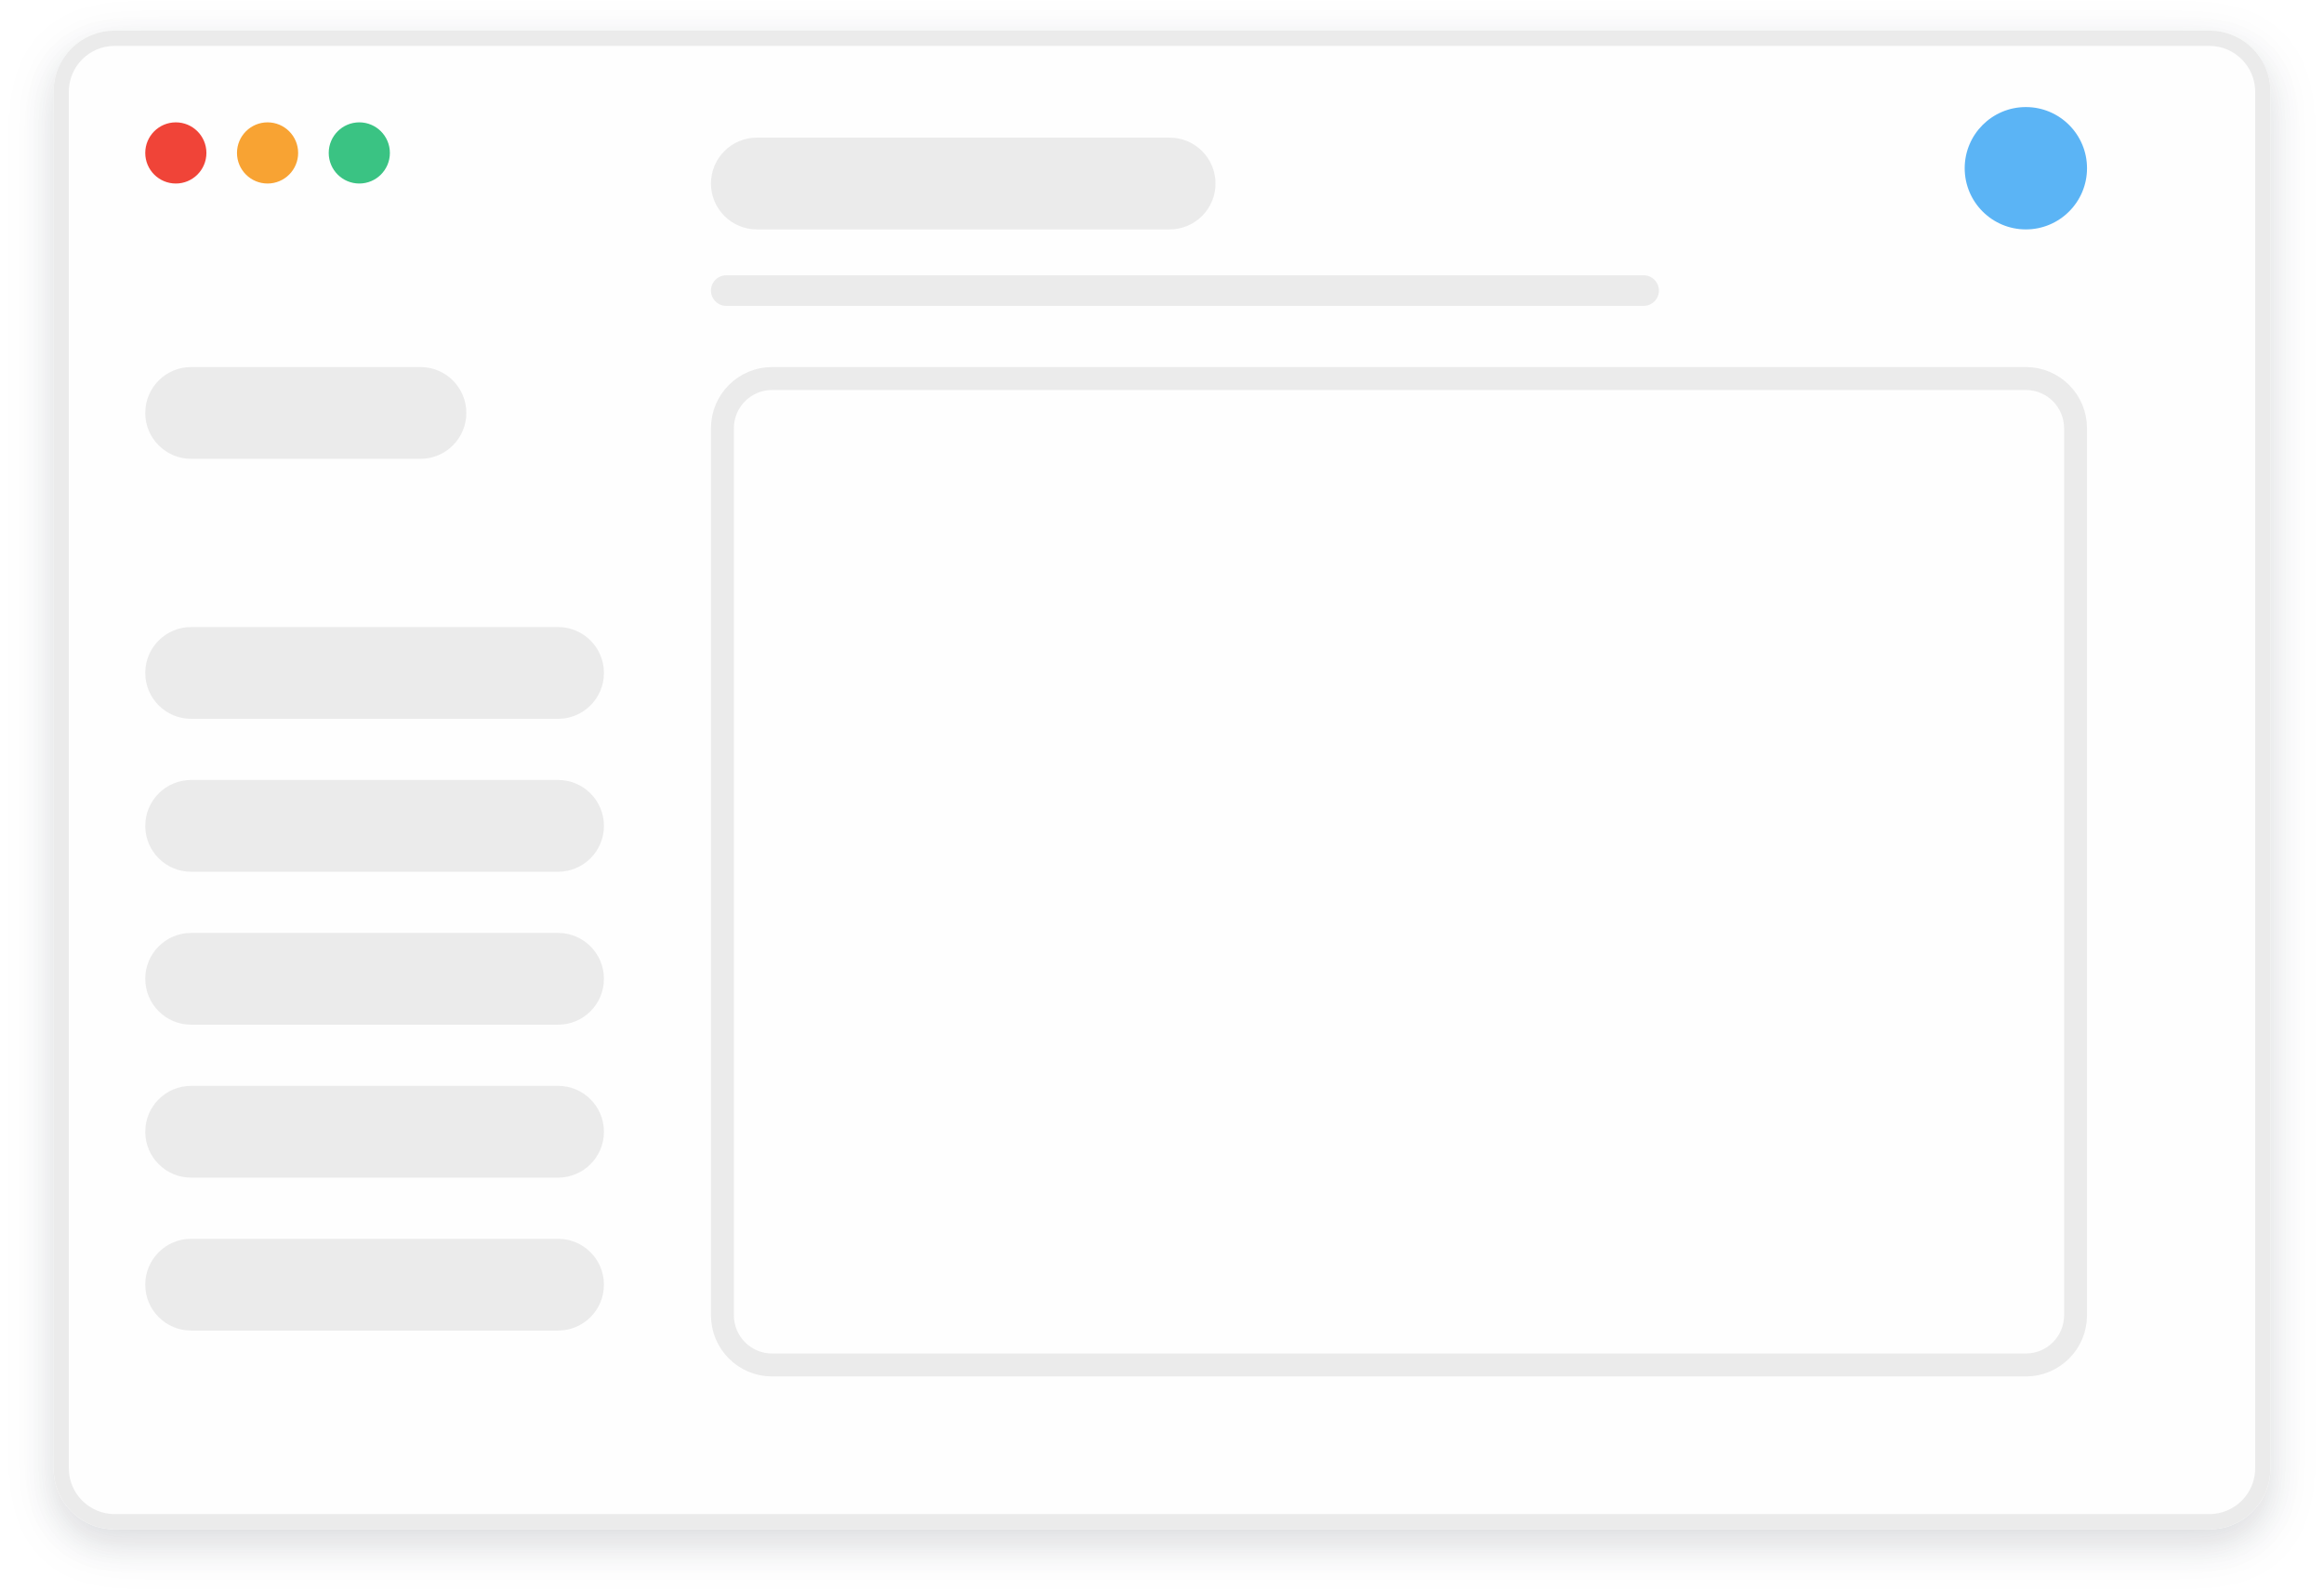
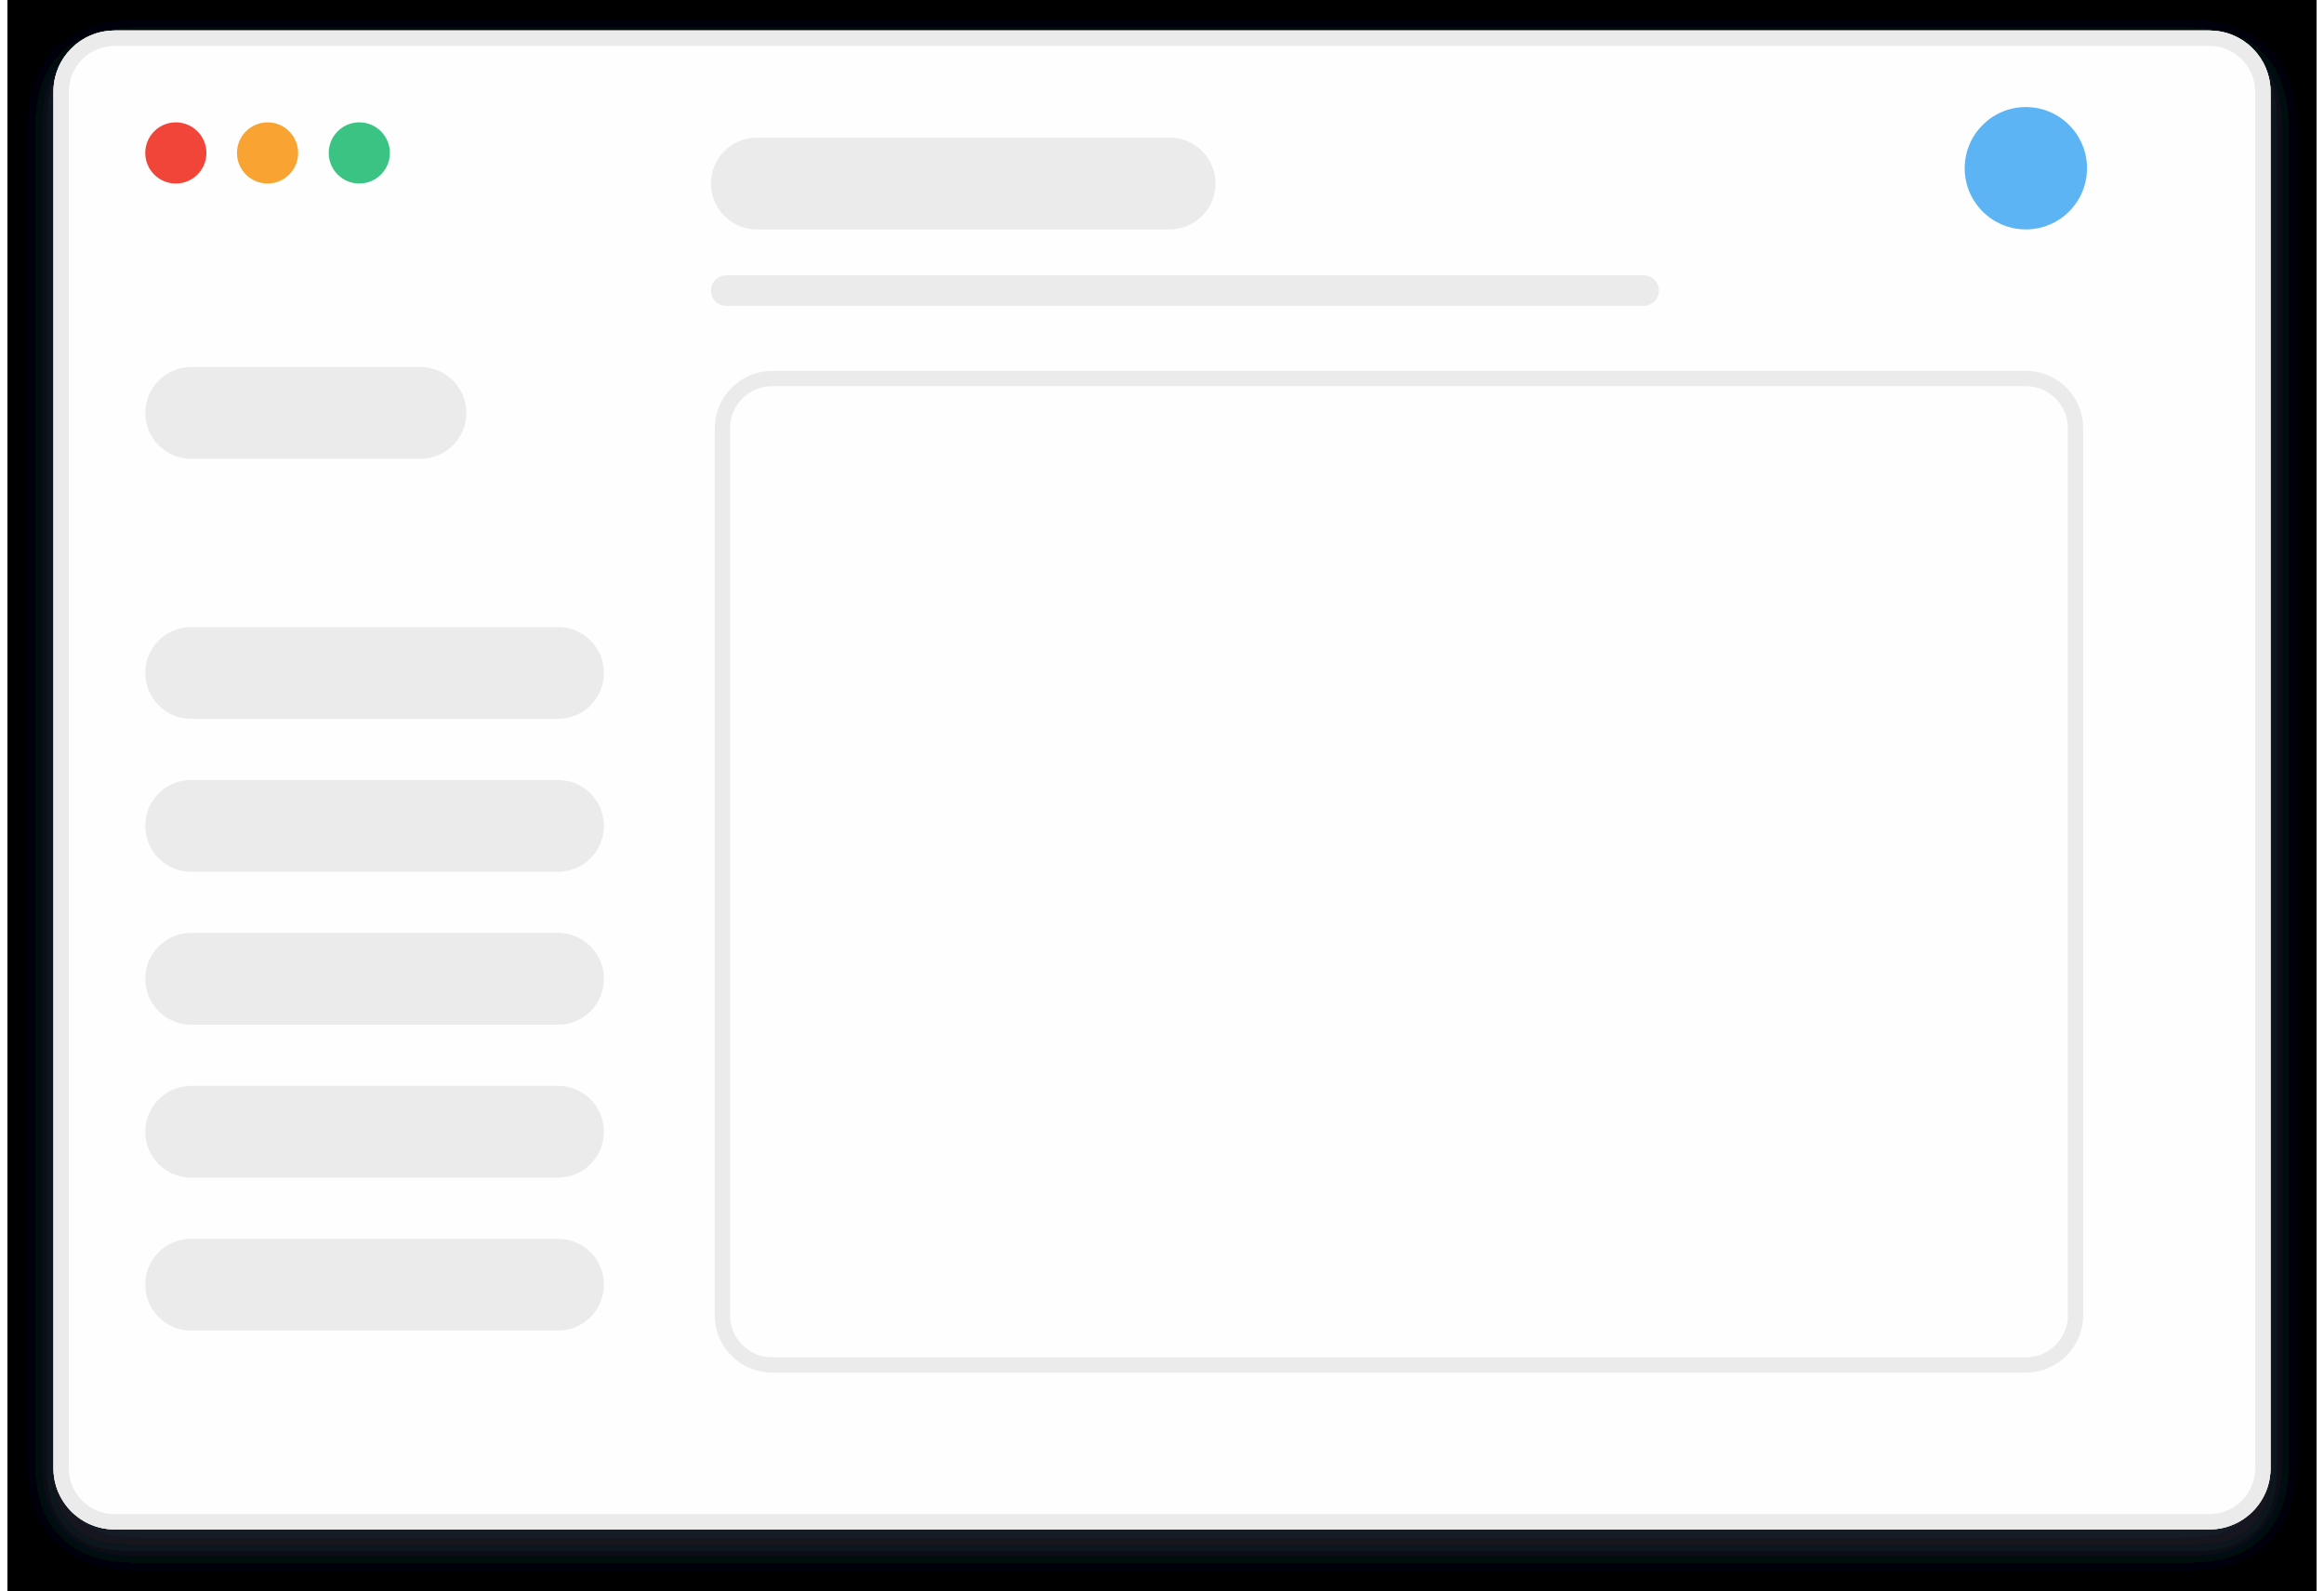
<svg xmlns="http://www.w3.org/2000/svg" width="152" height="104" viewBox="0 0 152 104" fill="none">
  <g filter="url(#filter0_dd_984_13311)">
    <rect x="3.5" y="2" width="145" height="98" rx="4" fill="#FEFEFE" />
    <rect x="4" y="2.5" width="144" height="97" rx="3.5" stroke="#EBEBEB" />
    <circle cx="11.5" cy="10" r="2" fill="#F04438" />
    <circle cx="17.5" cy="10" r="2" fill="#F8A333" />
    <circle cx="23.5" cy="10" r="2" fill="#3AC383" />
    <circle cx="132.5" cy="11" r="4" fill="#5BB4F5" />
-     <rect x="47.25" y="24.75" width="88.5" height="64.5" rx="3.25" stroke="#EBEBEB" stroke-width="1.5" />
+     <rect x="47.25" y="24.75" width="88.5" height="64.5" rx="3.25" stroke="#EBEBEB" strokeWidth="1.5" />
    <rect x="9.5" y="24" width="21" height="6" rx="3" fill="#EBEBEB" />
    <rect x="46.5" y="9" width="33" height="6" rx="3" fill="#EBEBEB" />
    <rect x="46.5" y="18" width="62" height="2" rx="1" fill="#EBEBEB" />
    <rect x="9.5" y="41" width="30" height="6" rx="3" fill="#EBEBEB" />
    <rect x="9.5" y="51" width="30" height="6" rx="3" fill="#EBEBEB" />
    <rect x="9.5" y="61" width="30" height="6" rx="3" fill="#EBEBEB" />
    <rect x="9.5" y="71" width="30" height="6" rx="3" fill="#EBEBEB" />
    <rect x="9.5" y="81" width="30" height="6" rx="3" fill="#EBEBEB" />
  </g>
  <defs>
-     <filter id="filter0_dd_984_13311" x="0.5" y="0" width="151" height="104" filterUnits="userSpaceOnUse" color-interpolation-filters="sRGB">
-       <feFlood flood-opacity="0" result="BackgroundImageFix" />
+     <filter id="filter0_dd_984_13311" x="0.5" y="0" width="151" height="104" filterUnits="userSpaceOnUse" colorInterpolationFilters="sRGB">
+       <feFlood floodOpacity="0" result="BackgroundImageFix" />
      <feColorMatrix in="SourceAlpha" type="matrix" values="0 0 0 0 0 0 0 0 0 0 0 0 0 0 0 0 0 0 127 0" result="hardAlpha" />
      <feOffset dy="1" />
      <feGaussianBlur stdDeviation="1" />
      <feColorMatrix type="matrix" values="0 0 0 0 0.063 0 0 0 0 0.094 0 0 0 0 0.157 0 0 0 0.06 0" />
      <feBlend mode="normal" in2="BackgroundImageFix" result="effect1_dropShadow_984_13311" />
      <feColorMatrix in="SourceAlpha" type="matrix" values="0 0 0 0 0 0 0 0 0 0 0 0 0 0 0 0 0 0 127 0" result="hardAlpha" />
      <feOffset dy="1" />
      <feGaussianBlur stdDeviation="1.5" />
      <feColorMatrix type="matrix" values="0 0 0 0 0.063 0 0 0 0 0.094 0 0 0 0 0.157 0 0 0 0.1 0" />
      <feBlend mode="normal" in2="effect1_dropShadow_984_13311" result="effect2_dropShadow_984_13311" />
      <feBlend mode="normal" in="SourceGraphic" in2="effect2_dropShadow_984_13311" result="shape" />
    </filter>
  </defs>
</svg>
